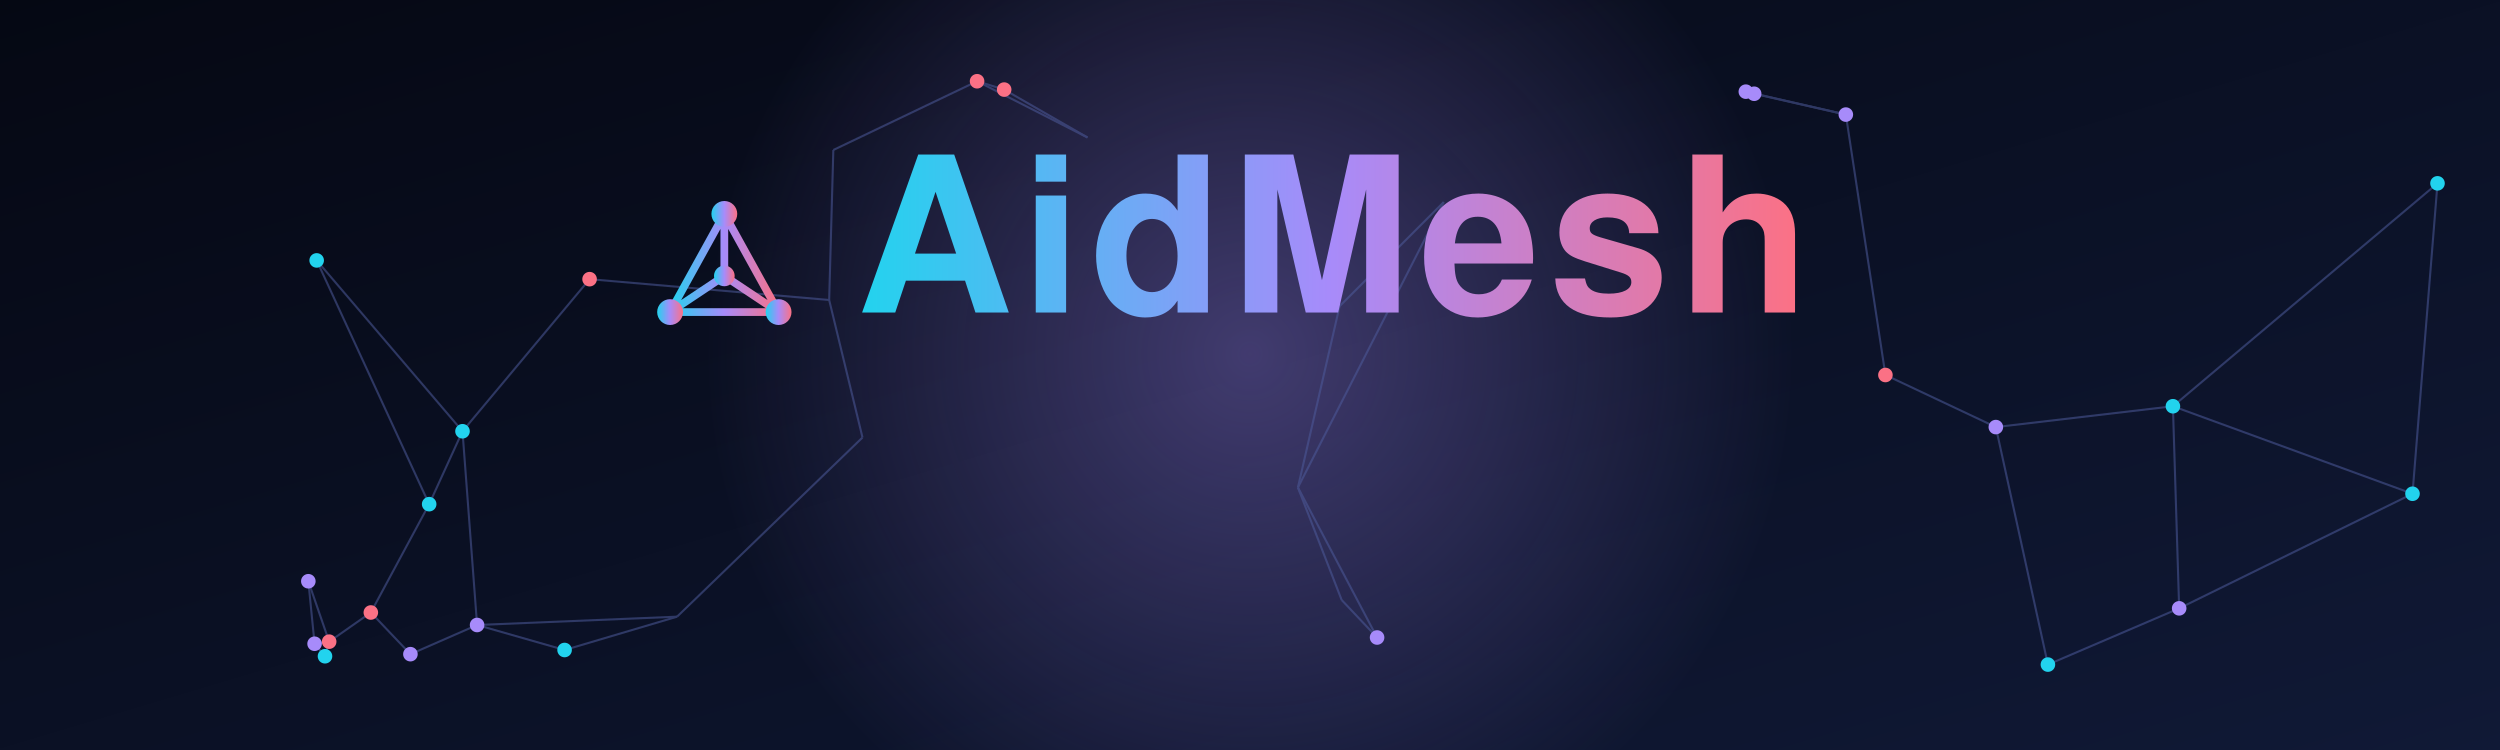
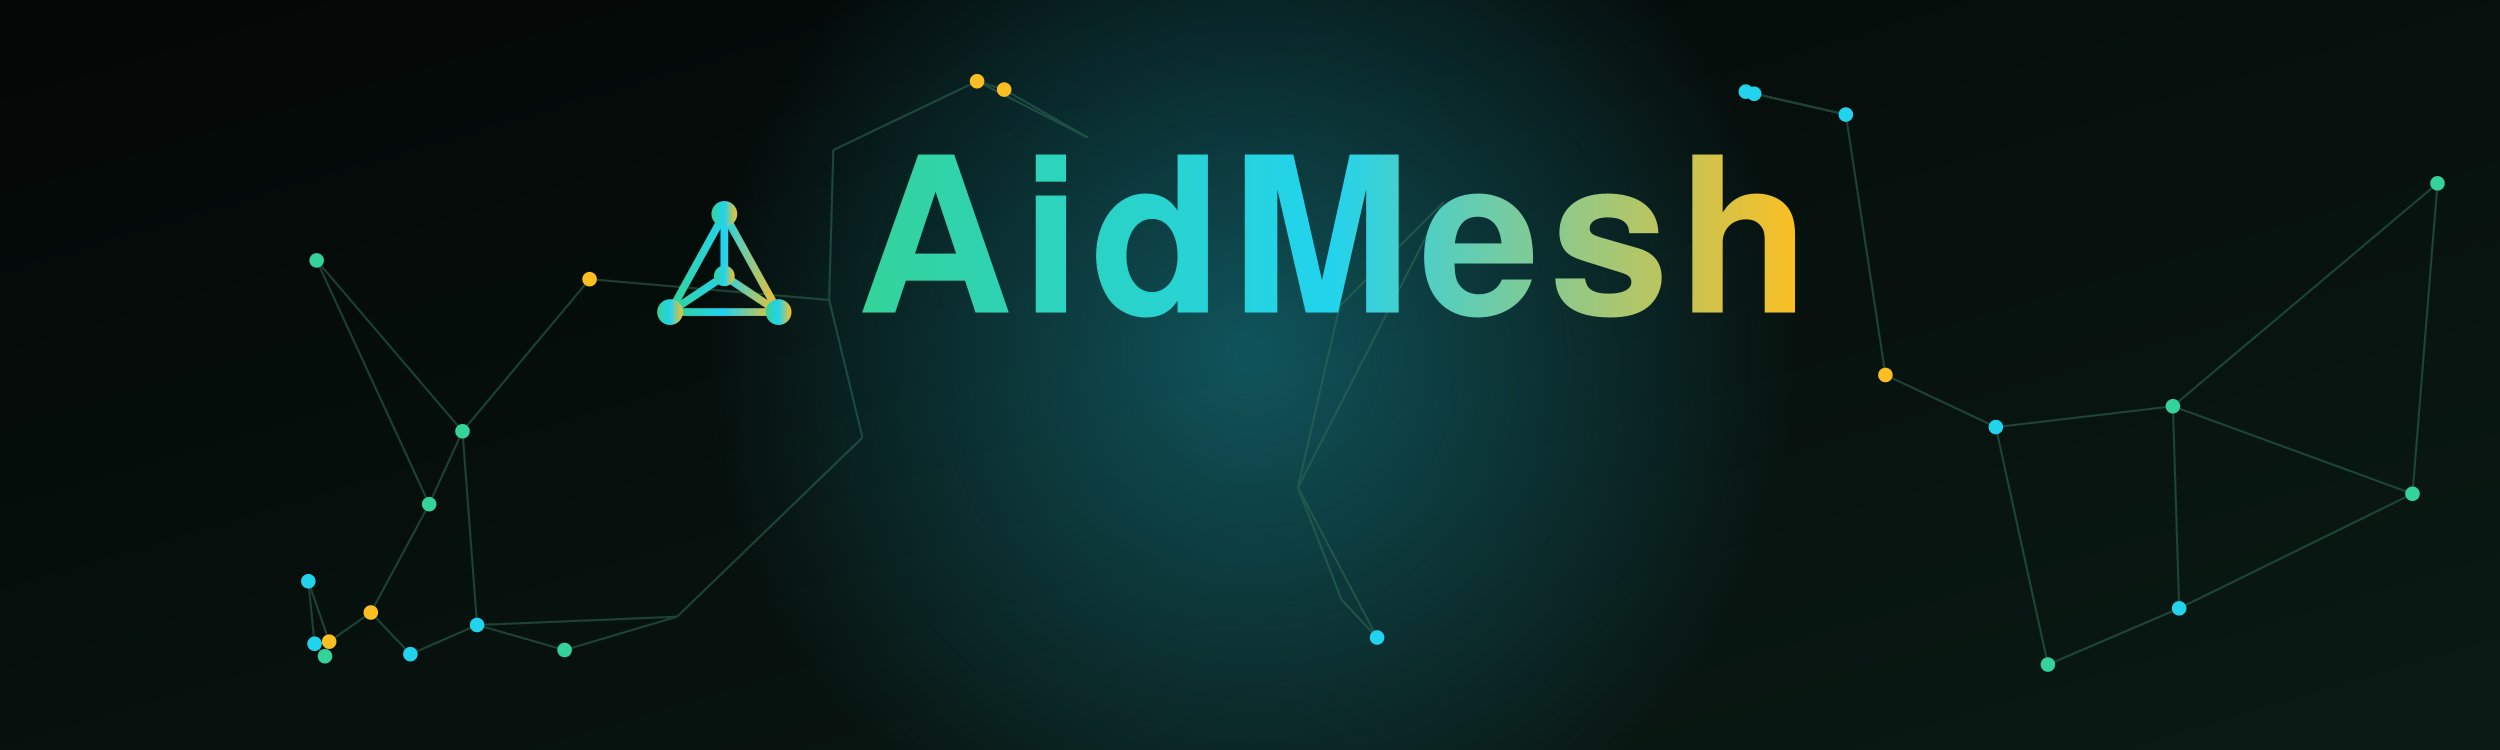
<svg xmlns="http://www.w3.org/2000/svg" viewBox="0 0 1200 360" width="1200" height="360" role="img" aria-label="AidMesh animated banner: an AI crew that turns crisis chaos into verified, ranked, dispatchable action">
  <defs>
    <linearGradient id="bg" x1="0" y1="0" x2="1" y2="1">
-       <stop offset="0" stop-color="#050813" />
-       <stop offset="1" stop-color="#101936" />
+       <stop offset="0" stop-color="#030706" />
+       <stop offset="1" stop-color="#0a1a14" />
    </linearGradient>
    <linearGradient id="t" x1="0" y1="0" x2="1" y2="0">
-       <stop offset="0" stop-color="#22d3ee" />
-       <stop offset="0.5" stop-color="#a78bfa" />
-       <stop offset="1" stop-color="#fb7185" />
+       <stop offset="0" stop-color="#34d399" />
+       <stop offset="0.5" stop-color="#22d3ee" />
+       <stop offset="1" stop-color="#fbbf24" />
      <animate attributeName="x1" values="-0.5;0;-0.5" dur="8s" repeatCount="indefinite" />
      <animate attributeName="x2" values="0.5;1;0.5" dur="8s" repeatCount="indefinite" />
    </linearGradient>
    <radialGradient id="glow" cx="0.5" cy="0.5" r="0.5">
-       <stop offset="0" stop-color="#a78bfa" stop-opacity="0.35" />
-       <stop offset="1" stop-color="#a78bfa" stop-opacity="0" />
+       <stop offset="0" stop-color="#22d3ee" stop-opacity="0.35" />
+       <stop offset="1" stop-color="#22d3ee" stop-opacity="0" />
    </radialGradient>
  </defs>
  <rect width="1200" height="360" fill="url(#bg)" />
  <circle cx="600" cy="170" r="260" fill="url(#glow)">
    <animate attributeName="r" values="230;280;230" dur="6s" repeatCount="indefinite" />
  </circle>
-   <g stroke="#4c5a9a" stroke-width="1" opacity="0.55">
+   <g stroke="#2f6b55" stroke-width="1" opacity="0.55">
    <line x1="693" y1="97" x2="643" y2="147">
      <animate attributeName="opacity" values="0.2;0.9;0.2" dur="5.9s" begin="1.2s" repeatCount="indefinite" />
    </line>
    <line x1="693" y1="97" x2="623" y2="234">
      <animate attributeName="opacity" values="0.2;0.9;0.2" dur="6.9s" begin="0.5s" repeatCount="indefinite" />
    </line>
    <line x1="838" y1="44" x2="842" y2="45">
      <animate attributeName="opacity" values="0.2;0.9;0.2" dur="4.7s" begin="3.0s" repeatCount="indefinite" />
    </line>
    <line x1="838" y1="44" x2="886" y2="55">
      <animate attributeName="opacity" values="0.2;0.9;0.2" dur="3.6s" begin="2.0s" repeatCount="indefinite" />
    </line>
    <line x1="178" y1="294" x2="158" y2="308">
      <animate attributeName="opacity" values="0.2;0.9;0.2" dur="3.2s" begin="2.7s" repeatCount="indefinite" />
    </line>
    <line x1="178" y1="294" x2="197" y2="314">
      <animate attributeName="opacity" values="0.2;0.9;0.2" dur="6.1s" begin="2.3s" repeatCount="indefinite" />
    </line>
    <line x1="222" y1="207" x2="206" y2="242">
      <animate attributeName="opacity" values="0.2;0.9;0.2" dur="6.5s" begin="1.3s" repeatCount="indefinite" />
    </line>
    <line x1="222" y1="207" x2="229" y2="300">
      <animate attributeName="opacity" values="0.2;0.9;0.2" dur="5.8s" begin="2.4s" repeatCount="indefinite" />
    </line>
    <line x1="148" y1="279" x2="151" y2="309">
      <animate attributeName="opacity" values="0.2;0.9;0.2" dur="5.3s" begin="1.8s" repeatCount="indefinite" />
    </line>
    <line x1="148" y1="279" x2="158" y2="308">
      <animate attributeName="opacity" values="0.2;0.9;0.2" dur="6.4s" begin="3.8s" repeatCount="indefinite" />
    </line>
    <line x1="469" y1="39" x2="482" y2="43">
      <animate attributeName="opacity" values="0.2;0.9;0.2" dur="4.9s" begin="2.7s" repeatCount="indefinite" />
    </line>
    <line x1="469" y1="39" x2="522" y2="66">
      <animate attributeName="opacity" values="0.2;0.9;0.2" dur="3.2s" begin="2.8s" repeatCount="indefinite" />
    </line>
    <line x1="206" y1="242" x2="178" y2="294">
      <animate attributeName="opacity" values="0.2;0.9;0.2" dur="5.6s" begin="4.0s" repeatCount="indefinite" />
    </line>
    <line x1="886" y1="55" x2="842" y2="45">
      <animate attributeName="opacity" values="0.2;0.9;0.2" dur="6.3s" begin="1.1s" repeatCount="indefinite" />
    </line>
    <line x1="522" y1="66" x2="482" y2="43">
      <animate attributeName="opacity" values="0.2;0.9;0.2" dur="4.5s" begin="2.7s" repeatCount="indefinite" />
    </line>
    <line x1="1158" y1="237" x2="1043" y2="195">
      <animate attributeName="opacity" values="0.2;0.9;0.2" dur="3.1s" begin="1.8s" repeatCount="indefinite" />
    </line>
    <line x1="1158" y1="237" x2="1046" y2="292">
      <animate attributeName="opacity" values="0.2;0.9;0.2" dur="3.7s" begin="0.5s" repeatCount="indefinite" />
    </line>
    <line x1="151" y1="309" x2="158" y2="308">
      <animate attributeName="opacity" values="0.2;0.9;0.2" dur="3.2s" begin="3.1s" repeatCount="indefinite" />
    </line>
    <line x1="151" y1="309" x2="156" y2="315">
      <animate attributeName="opacity" values="0.2;0.9;0.2" dur="3.5s" begin="1.0s" repeatCount="indefinite" />
    </line>
    <line x1="283" y1="134" x2="222" y2="207">
      <animate attributeName="opacity" values="0.2;0.9;0.2" dur="4.6s" begin="3.5s" repeatCount="indefinite" />
    </line>
    <line x1="283" y1="134" x2="398" y2="144">
      <animate attributeName="opacity" values="0.2;0.9;0.2" dur="3.3s" begin="1.8s" repeatCount="indefinite" />
    </line>
    <line x1="156" y1="315" x2="158" y2="308">
      <animate attributeName="opacity" values="0.2;0.9;0.2" dur="5.2s" begin="3.5s" repeatCount="indefinite" />
    </line>
    <line x1="1170" y1="88" x2="1158" y2="237">
      <animate attributeName="opacity" values="0.2;0.9;0.2" dur="6.3s" begin="3.5s" repeatCount="indefinite" />
    </line>
    <line x1="1170" y1="88" x2="1043" y2="195">
      <animate attributeName="opacity" values="0.2;0.9;0.2" dur="4.1s" begin="1.7s" repeatCount="indefinite" />
    </line>
    <line x1="623" y1="234" x2="644" y2="288">
      <animate attributeName="opacity" values="0.2;0.9;0.2" dur="4.4s" begin="3.5s" repeatCount="indefinite" />
    </line>
    <line x1="623" y1="234" x2="661" y2="306">
      <animate attributeName="opacity" values="0.2;0.9;0.2" dur="6.8s" begin="0.6s" repeatCount="indefinite" />
    </line>
    <line x1="325" y1="296" x2="271" y2="312">
      <animate attributeName="opacity" values="0.2;0.9;0.2" dur="3.7s" begin="0.9s" repeatCount="indefinite" />
    </line>
    <line x1="325" y1="296" x2="229" y2="300">
      <animate attributeName="opacity" values="0.2;0.9;0.2" dur="3.9s" begin="1.9s" repeatCount="indefinite" />
    </line>
    <line x1="271" y1="312" x2="229" y2="300">
      <animate attributeName="opacity" values="0.2;0.9;0.2" dur="5.4s" begin="1.1s" repeatCount="indefinite" />
    </line>
    <line x1="661" y1="306" x2="644" y2="288">
      <animate attributeName="opacity" values="0.2;0.9;0.2" dur="3.0s" begin="1.7s" repeatCount="indefinite" />
    </line>
    <line x1="400" y1="72" x2="398" y2="144">
      <animate attributeName="opacity" values="0.2;0.9;0.2" dur="4.5s" begin="2.3s" repeatCount="indefinite" />
    </line>
    <line x1="400" y1="72" x2="469" y2="39">
      <animate attributeName="opacity" values="0.2;0.9;0.2" dur="6.8s" begin="2.8s" repeatCount="indefinite" />
    </line>
    <line x1="414" y1="210" x2="398" y2="144">
      <animate attributeName="opacity" values="0.2;0.9;0.2" dur="5.1s" begin="2.5s" repeatCount="indefinite" />
    </line>
    <line x1="414" y1="210" x2="325" y2="296">
      <animate attributeName="opacity" values="0.2;0.9;0.2" dur="5.7s" begin="0.2s" repeatCount="indefinite" />
    </line>
    <line x1="229" y1="300" x2="197" y2="314">
      <animate attributeName="opacity" values="0.2;0.9;0.2" dur="6.6s" begin="3.1s" repeatCount="indefinite" />
    </line>
    <line x1="152" y1="125" x2="222" y2="207">
      <animate attributeName="opacity" values="0.2;0.9;0.2" dur="6.5s" begin="3.2s" repeatCount="indefinite" />
    </line>
    <line x1="152" y1="125" x2="206" y2="242">
      <animate attributeName="opacity" values="0.2;0.9;0.2" dur="4.6s" begin="1.6s" repeatCount="indefinite" />
    </line>
    <line x1="1046" y1="292" x2="983" y2="319">
      <animate attributeName="opacity" values="0.2;0.9;0.2" dur="3.4s" begin="2.5s" repeatCount="indefinite" />
    </line>
    <line x1="1046" y1="292" x2="1043" y2="195">
      <animate attributeName="opacity" values="0.2;0.9;0.2" dur="3.2s" begin="0.3s" repeatCount="indefinite" />
    </line>
    <line x1="905" y1="180" x2="958" y2="205">
      <animate attributeName="opacity" values="0.2;0.9;0.2" dur="3.8s" begin="0.6s" repeatCount="indefinite" />
    </line>
    <line x1="905" y1="180" x2="886" y2="55">
      <animate attributeName="opacity" values="0.2;0.9;0.2" dur="4.4s" begin="0.2s" repeatCount="indefinite" />
    </line>
    <line x1="983" y1="319" x2="958" y2="205">
      <animate attributeName="opacity" values="0.2;0.9;0.2" dur="3.0s" begin="0.6s" repeatCount="indefinite" />
    </line>
    <line x1="958" y1="205" x2="1043" y2="195">
      <animate attributeName="opacity" values="0.2;0.9;0.2" dur="3.4s" begin="1.5s" repeatCount="indefinite" />
    </line>
    <line x1="643" y1="147" x2="623" y2="234">
      <animate attributeName="opacity" values="0.2;0.9;0.2" dur="3.1s" begin="3.5s" repeatCount="indefinite" />
    </line>
  </g>
-   <circle cx="838" cy="44" r="3.5" fill="#a78bfa">
+   <circle cx="838" cy="44" r="3.5" fill="#22d3ee">
    <animate attributeName="r" values="2.5;6;2.5" dur="4.0s" begin="1.4s" repeatCount="indefinite" />
    <animate attributeName="cy" values="44;35;44" dur="8.4s" repeatCount="indefinite" />
  </circle>
-   <circle cx="178" cy="294" r="3.5" fill="#fb7185">
+   <circle cx="178" cy="294" r="3.5" fill="#fbbf24">
    <animate attributeName="r" values="2.5;6;2.5" dur="5.0s" begin="1.4s" repeatCount="indefinite" />
    <animate attributeName="cy" values="294;303;294" dur="6.2s" repeatCount="indefinite" />
  </circle>
-   <circle cx="222" cy="207" r="3.5" fill="#22d3ee">
+   <circle cx="222" cy="207" r="3.5" fill="#34d399">
    <animate attributeName="r" values="2.5;6;2.5" dur="2.9s" begin="2.2s" repeatCount="indefinite" />
    <animate attributeName="cy" values="207;216;207" dur="6.9s" repeatCount="indefinite" />
  </circle>
-   <circle cx="148" cy="279" r="3.5" fill="#a78bfa">
+   <circle cx="148" cy="279" r="3.5" fill="#22d3ee">
    <animate attributeName="r" values="2.5;6;2.5" dur="4.2s" begin="1.5s" repeatCount="indefinite" />
    <animate attributeName="cy" values="279;270;279" dur="8.8s" repeatCount="indefinite" />
  </circle>
-   <circle cx="469" cy="39" r="3.5" fill="#fb7185">
+   <circle cx="469" cy="39" r="3.5" fill="#fbbf24">
    <animate attributeName="r" values="2.5;6;2.5" dur="3.8s" begin="0.4s" repeatCount="indefinite" />
    <animate attributeName="cy" values="39;30;39" dur="8.0s" repeatCount="indefinite" />
  </circle>
-   <circle cx="206" cy="242" r="3.5" fill="#22d3ee">
+   <circle cx="206" cy="242" r="3.5" fill="#34d399">
    <animate attributeName="r" values="2.5;6;2.5" dur="3.2s" begin="1.9s" repeatCount="indefinite" />
    <animate attributeName="cy" values="242;233;242" dur="7.8s" repeatCount="indefinite" />
  </circle>
-   <circle cx="886" cy="55" r="3.5" fill="#a78bfa">
+   <circle cx="886" cy="55" r="3.5" fill="#22d3ee">
    <animate attributeName="r" values="2.5;6;2.5" dur="3.2s" begin="1.1s" repeatCount="indefinite" />
    <animate attributeName="cy" values="55;46;55" dur="6.4s" repeatCount="indefinite" />
  </circle>
-   <circle cx="1158" cy="237" r="3.5" fill="#22d3ee">
+   <circle cx="1158" cy="237" r="3.5" fill="#34d399">
    <animate attributeName="r" values="2.5;6;2.5" dur="4.0s" begin="2.4s" repeatCount="indefinite" />
    <animate attributeName="cy" values="237;228;237" dur="8.2s" repeatCount="indefinite" />
  </circle>
-   <circle cx="151" cy="309" r="3.5" fill="#a78bfa">
+   <circle cx="151" cy="309" r="3.5" fill="#22d3ee">
    <animate attributeName="r" values="2.5;6;2.5" dur="4.5s" begin="2.2s" repeatCount="indefinite" />
    <animate attributeName="cy" values="309;300;309" dur="5.8s" repeatCount="indefinite" />
  </circle>
-   <circle cx="283" cy="134" r="3.5" fill="#fb7185">
+   <circle cx="283" cy="134" r="3.5" fill="#fbbf24">
    <animate attributeName="r" values="2.5;6;2.5" dur="3.7s" begin="2.2s" repeatCount="indefinite" />
    <animate attributeName="cy" values="134;125;134" dur="8.2s" repeatCount="indefinite" />
  </circle>
-   <circle cx="156" cy="315" r="3.5" fill="#22d3ee">
+   <circle cx="156" cy="315" r="3.5" fill="#34d399">
    <animate attributeName="r" values="2.5;6;2.5" dur="3.7s" begin="0.6s" repeatCount="indefinite" />
    <animate attributeName="cy" values="315;324;315" dur="6.8s" repeatCount="indefinite" />
  </circle>
-   <circle cx="842" cy="45" r="3.5" fill="#a78bfa">
+   <circle cx="842" cy="45" r="3.5" fill="#22d3ee">
    <animate attributeName="r" values="2.5;6;2.5" dur="4.8s" begin="3.0s" repeatCount="indefinite" />
    <animate attributeName="cy" values="45;54;45" dur="5.3s" repeatCount="indefinite" />
  </circle>
-   <circle cx="482" cy="43" r="3.5" fill="#fb7185">
+   <circle cx="482" cy="43" r="3.5" fill="#fbbf24">
    <animate attributeName="r" values="2.5;6;2.5" dur="2.8s" begin="1.4s" repeatCount="indefinite" />
    <animate attributeName="cy" values="43;52;43" dur="5.8s" repeatCount="indefinite" />
  </circle>
-   <circle cx="1170" cy="88" r="3.5" fill="#22d3ee">
+   <circle cx="1170" cy="88" r="3.5" fill="#34d399">
    <animate attributeName="r" values="2.5;6;2.5" dur="4.1s" begin="2.7s" repeatCount="indefinite" />
    <animate attributeName="cy" values="88;79;88" dur="6.9s" repeatCount="indefinite" />
  </circle>
-   <circle cx="271" cy="312" r="3.5" fill="#22d3ee">
+   <circle cx="271" cy="312" r="3.5" fill="#34d399">
    <animate attributeName="r" values="2.5;6;2.5" dur="2.9s" begin="2.4s" repeatCount="indefinite" />
    <animate attributeName="cy" values="312;321;312" dur="5.3s" repeatCount="indefinite" />
  </circle>
-   <circle cx="661" cy="306" r="3.5" fill="#a78bfa">
+   <circle cx="661" cy="306" r="3.5" fill="#22d3ee">
    <animate attributeName="r" values="2.5;6;2.5" dur="4.9s" begin="2.2s" repeatCount="indefinite" />
    <animate attributeName="cy" values="306;315;306" dur="6.6s" repeatCount="indefinite" />
  </circle>
-   <circle cx="229" cy="300" r="3.5" fill="#a78bfa">
+   <circle cx="229" cy="300" r="3.5" fill="#22d3ee">
    <animate attributeName="r" values="2.5;6;2.5" dur="2.9s" begin="2.5s" repeatCount="indefinite" />
    <animate attributeName="cy" values="300;309;300" dur="7.6s" repeatCount="indefinite" />
  </circle>
-   <circle cx="158" cy="308" r="3.5" fill="#fb7185">
+   <circle cx="158" cy="308" r="3.5" fill="#fbbf24">
    <animate attributeName="r" values="2.5;6;2.5" dur="3.4s" begin="1.6s" repeatCount="indefinite" />
    <animate attributeName="cy" values="308;299;308" dur="5.1s" repeatCount="indefinite" />
  </circle>
-   <circle cx="152" cy="125" r="3.5" fill="#22d3ee">
+   <circle cx="152" cy="125" r="3.5" fill="#34d399">
    <animate attributeName="r" values="2.5;6;2.5" dur="4.5s" begin="2.2s" repeatCount="indefinite" />
    <animate attributeName="cy" values="125;116;125" dur="7.1s" repeatCount="indefinite" />
  </circle>
-   <circle cx="1046" cy="292" r="3.5" fill="#a78bfa">
+   <circle cx="1046" cy="292" r="3.5" fill="#22d3ee">
    <animate attributeName="r" values="2.5;6;2.5" dur="4.8s" begin="1.3s" repeatCount="indefinite" />
    <animate attributeName="cy" values="292;283;292" dur="8.3s" repeatCount="indefinite" />
  </circle>
-   <circle cx="905" cy="180" r="3.5" fill="#fb7185">
+   <circle cx="905" cy="180" r="3.5" fill="#fbbf24">
    <animate attributeName="r" values="2.5;6;2.5" dur="3.0s" begin="0.8s" repeatCount="indefinite" />
    <animate attributeName="cy" values="180;189;180" dur="7.0s" repeatCount="indefinite" />
  </circle>
-   <circle cx="983" cy="319" r="3.5" fill="#22d3ee">
+   <circle cx="983" cy="319" r="3.5" fill="#34d399">
    <animate attributeName="r" values="2.5;6;2.5" dur="4.4s" begin="1.0s" repeatCount="indefinite" />
    <animate attributeName="cy" values="319;328;319" dur="8.3s" repeatCount="indefinite" />
  </circle>
-   <circle cx="958" cy="205" r="3.5" fill="#a78bfa">
+   <circle cx="958" cy="205" r="3.5" fill="#22d3ee">
    <animate attributeName="r" values="2.5;6;2.5" dur="2.7s" begin="2.2s" repeatCount="indefinite" />
    <animate attributeName="cy" values="205;214;205" dur="7.6s" repeatCount="indefinite" />
  </circle>
-   <circle cx="197" cy="314" r="3.5" fill="#a78bfa">
+   <circle cx="197" cy="314" r="3.5" fill="#22d3ee">
    <animate attributeName="r" values="2.5;6;2.5" dur="4.0s" begin="2.3s" repeatCount="indefinite" />
    <animate attributeName="cy" values="314;305;314" dur="5.7s" repeatCount="indefinite" />
  </circle>
-   <circle cx="1043" cy="195" r="3.5" fill="#22d3ee">
+   <circle cx="1043" cy="195" r="3.5" fill="#34d399">
    <animate attributeName="r" values="2.5;6;2.5" dur="3.8s" begin="1.7s" repeatCount="indefinite" />
    <animate attributeName="cy" values="195;186;195" dur="8.5s" repeatCount="indefinite" />
  </circle>
  <g transform="translate(600 112)" text-anchor="middle" font-family="Segoe UI, Helvetica, Arial, sans-serif">
    <g transform="translate(-292 -18) scale(0.62)">
      <g stroke="url(#t)" stroke-width="6" stroke-linecap="round" fill="none">
        <path d="M64 14 L22 90 M64 14 L106 90 M22 90 L106 90 M64 14 L64 62 M64 62 L22 90 M64 62 L106 90" />
      </g>
      <g fill="url(#t)">
        <circle cx="64" cy="14" r="10" />
        <circle cx="22" cy="90" r="10" />
        <circle cx="106" cy="90" r="10" />
        <circle cx="64" cy="62" r="8">
          <animate attributeName="r" values="6;11;6" dur="2.4s" repeatCount="indefinite" />
        </circle>
      </g>
    </g>
    <text x="40" y="38" font-size="104" font-weight="800" fill="url(#t)" letter-spacing="4">AidMesh</text>
    <text x="0" y="96" font-size="27" fill="#dbe4ff" opacity="0">An AI crew that turns crisis chaos into verified, ranked, dispatchable action.<animate attributeName="opacity" values="0;1" dur="1.6s" begin="0.4s" fill="freeze" />
    </text>
    <text x="0" y="138" font-size="19" fill="#8fa0d6" letter-spacing="2" opacity="0">LANGCHAIN  ·  CREWAI  ·  GROQ  ·  ARABIC + ENGLISH<animate attributeName="opacity" values="0;1" dur="1.6s" begin="1.2s" fill="freeze" />
    </text>
-     <text x="0" y="176" font-size="16" fill="#fb7185" opacity="0">PromptWars x AI Vibeathon 2026<animate attributeName="opacity" values="0;1;0.55;1" dur="3s" begin="2s" repeatCount="indefinite" />
+     <text x="0" y="176" font-size="16" fill="#fbbf24" opacity="0">PromptWars x AI Vibeathon 2026<animate attributeName="opacity" values="0;1;0.55;1" dur="3s" begin="2s" repeatCount="indefinite" />
    </text>
  </g>
</svg>
